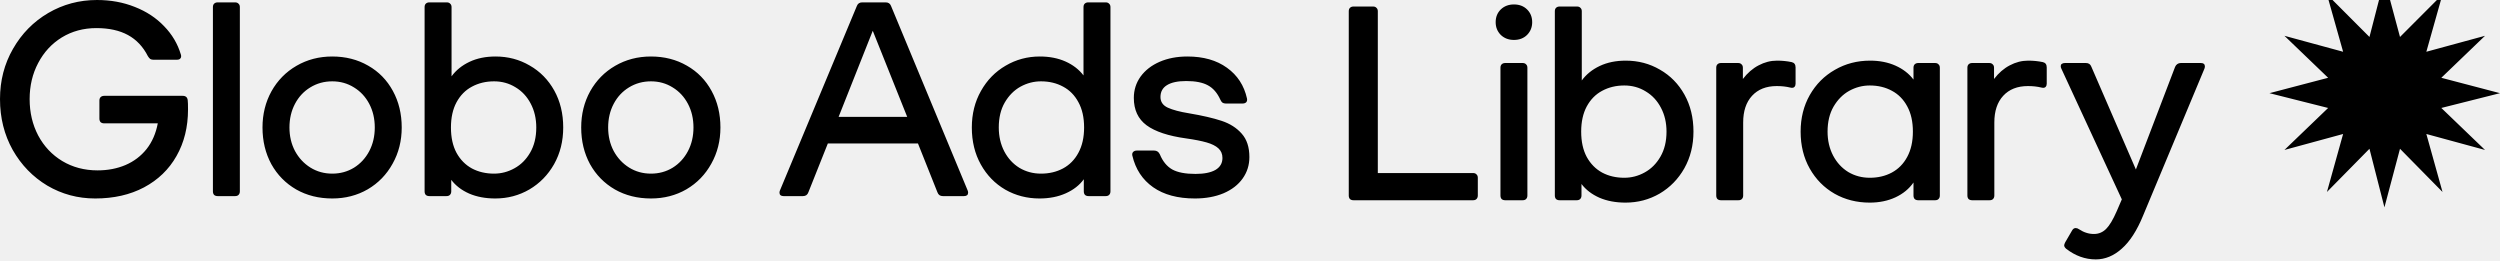
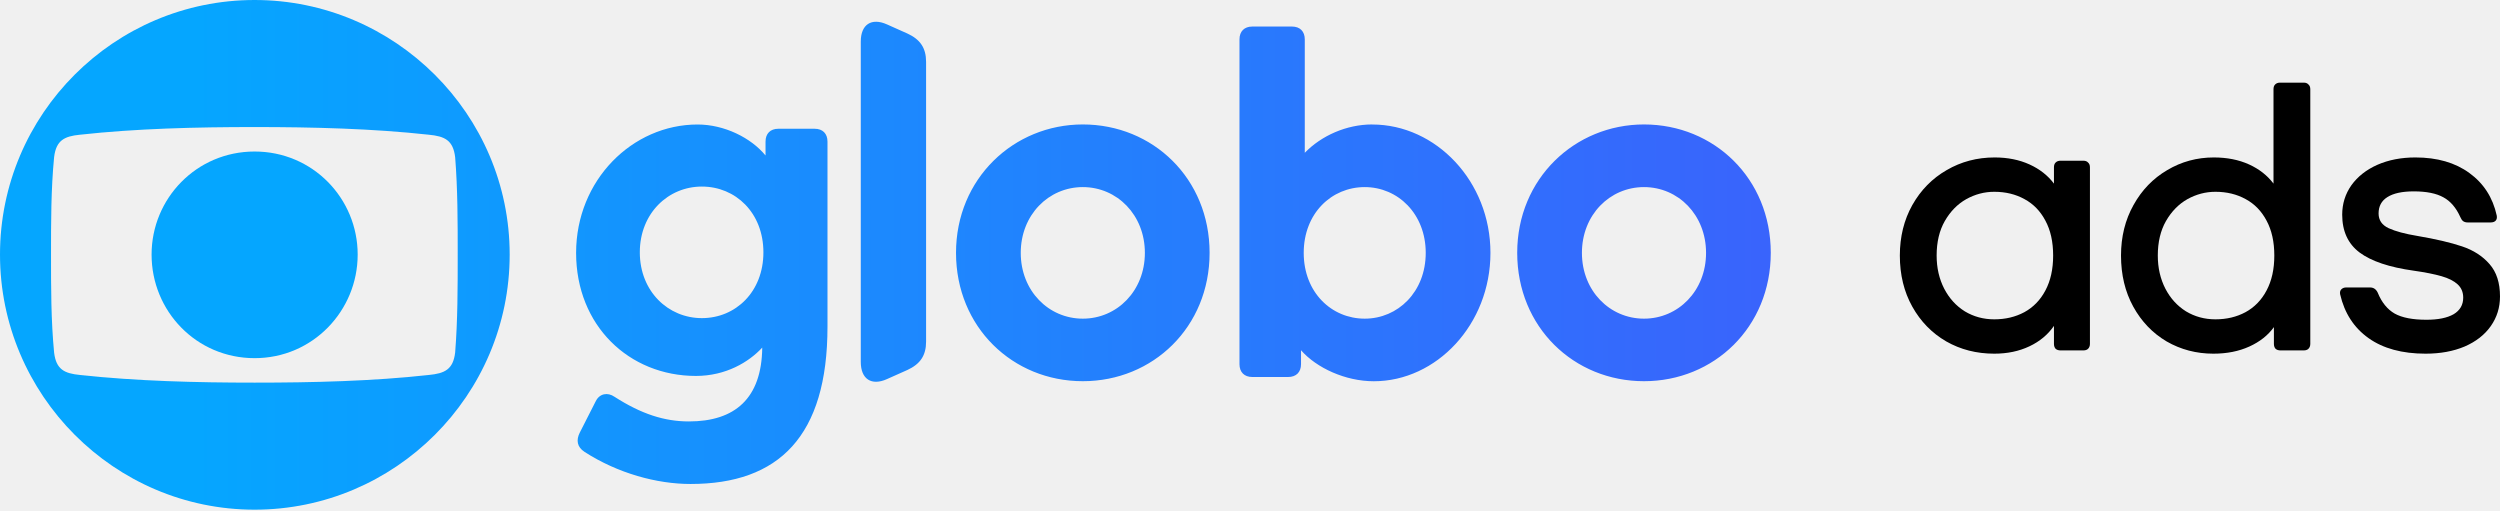
- <svg xmlns="http://www.w3.org/2000/svg" width="192" height="20" viewBox="0 0 192 20" fill="none">
-   <g clip-path="url(#clip0_381_66)">
-     <path d="M7.312 15.243C5.978 15.243 4.752 14.913 3.633 14.255C2.522 13.588 1.636 12.676 0.977 11.517C0.326 10.351 0 9.049 0 7.61C0 6.194 0.333 4.907 1 3.748C1.667 2.582 2.568 1.666 3.702 1C4.844 0.333 6.093 7.4277e-05 7.45 7.4277e-05C8.5 7.4277e-05 9.47 0.178 10.359 0.534C11.248 0.882 11.995 1.374 12.601 2.01C13.214 2.639 13.643 3.362 13.888 4.18C13.904 4.218 13.911 4.267 13.911 4.328C13.911 4.403 13.881 4.468 13.819 4.521C13.766 4.566 13.689 4.589 13.589 4.589H11.796C11.696 4.589 11.612 4.57 11.543 4.532C11.482 4.487 11.42 4.415 11.359 4.316C10.991 3.589 10.481 3.048 9.83 2.692C9.178 2.336 8.37 2.158 7.404 2.158C6.415 2.158 5.53 2.397 4.748 2.874C3.974 3.351 3.369 4.006 2.932 4.839C2.495 5.664 2.276 6.588 2.276 7.61C2.276 8.64 2.495 9.571 2.932 10.404C3.376 11.237 3.993 11.892 4.783 12.369C5.58 12.846 6.484 13.085 7.496 13.085C8.278 13.085 8.991 12.948 9.634 12.676C10.286 12.396 10.826 11.987 11.256 11.449C11.685 10.904 11.972 10.245 12.118 9.473H8.002C7.887 9.473 7.795 9.443 7.726 9.382C7.665 9.314 7.634 9.223 7.634 9.109V7.724C7.634 7.61 7.665 7.523 7.726 7.462C7.795 7.394 7.887 7.36 8.002 7.36H14.026C14.264 7.36 14.394 7.474 14.417 7.701C14.433 7.822 14.44 8.057 14.44 8.405C14.44 9.753 14.145 10.946 13.555 11.983C12.973 13.013 12.141 13.815 11.06 14.391C9.987 14.959 8.738 15.243 7.312 15.243ZM16.72 15.061C16.605 15.061 16.513 15.031 16.444 14.97C16.382 14.902 16.352 14.811 16.352 14.698V0.545C16.352 0.432 16.382 0.345 16.444 0.284C16.513 0.216 16.605 0.182 16.72 0.182H18.053C18.168 0.182 18.256 0.216 18.318 0.284C18.387 0.345 18.421 0.432 18.421 0.545V14.698C18.421 14.811 18.387 14.902 18.318 14.97C18.256 15.031 18.168 15.061 18.053 15.061H16.72ZM25.518 15.243C24.483 15.243 23.56 15.012 22.747 14.55C21.935 14.08 21.299 13.433 20.839 12.608C20.387 11.775 20.16 10.836 20.16 9.791C20.16 8.769 20.39 7.841 20.85 7.008C21.318 6.175 21.958 5.524 22.77 5.054C23.59 4.577 24.506 4.339 25.518 4.339C26.545 4.339 27.465 4.574 28.277 5.043C29.09 5.505 29.722 6.152 30.174 6.985C30.626 7.811 30.852 8.746 30.852 9.791C30.852 10.813 30.619 11.741 30.151 12.574C29.691 13.406 29.055 14.062 28.243 14.539C27.43 15.008 26.522 15.243 25.518 15.243ZM22.23 9.791C22.23 10.457 22.372 11.059 22.655 11.597C22.946 12.134 23.341 12.558 23.839 12.869C24.338 13.179 24.897 13.335 25.518 13.335C26.131 13.335 26.687 13.183 27.185 12.88C27.683 12.57 28.074 12.146 28.358 11.608C28.641 11.07 28.783 10.465 28.783 9.791C28.783 9.117 28.641 8.511 28.358 7.974C28.074 7.436 27.683 7.016 27.185 6.713C26.687 6.402 26.131 6.247 25.518 6.247C24.897 6.247 24.334 6.402 23.828 6.713C23.33 7.016 22.939 7.436 22.655 7.974C22.372 8.511 22.23 9.117 22.23 9.791ZM38.036 15.243C37.285 15.243 36.618 15.118 36.035 14.868C35.453 14.611 34.993 14.258 34.656 13.812V14.698C34.656 14.811 34.621 14.902 34.552 14.97C34.491 15.031 34.403 15.061 34.288 15.061H32.977C32.862 15.061 32.77 15.031 32.701 14.97C32.64 14.902 32.609 14.811 32.609 14.698V0.545C32.609 0.432 32.64 0.345 32.701 0.284C32.77 0.216 32.862 0.182 32.977 0.182H34.311C34.426 0.182 34.514 0.216 34.575 0.284C34.644 0.345 34.679 0.432 34.679 0.545V5.861C35.023 5.391 35.483 5.02 36.058 4.748C36.633 4.475 37.3 4.339 38.059 4.339C39.017 4.339 39.891 4.57 40.68 5.032C41.477 5.486 42.106 6.126 42.566 6.951C43.025 7.777 43.255 8.723 43.255 9.791C43.255 10.836 43.022 11.775 42.554 12.608C42.087 13.433 41.454 14.08 40.657 14.55C39.86 15.012 38.986 15.243 38.036 15.243ZM34.633 9.791C34.633 10.556 34.774 11.203 35.058 11.733C35.349 12.263 35.744 12.664 36.242 12.937C36.74 13.202 37.307 13.335 37.944 13.335C38.496 13.335 39.017 13.198 39.507 12.926C40.006 12.653 40.408 12.252 40.715 11.722C41.029 11.184 41.186 10.54 41.186 9.791C41.186 9.109 41.044 8.5 40.761 7.962C40.477 7.417 40.086 6.997 39.588 6.701C39.097 6.399 38.549 6.247 37.944 6.247C37.315 6.247 36.748 6.383 36.242 6.656C35.744 6.921 35.349 7.322 35.058 7.86C34.774 8.39 34.633 9.034 34.633 9.791ZM49.994 15.243C48.959 15.243 48.036 15.012 47.223 14.55C46.411 14.08 45.775 13.433 45.315 12.608C44.862 11.775 44.636 10.836 44.636 9.791C44.636 8.769 44.866 7.841 45.326 7.008C45.794 6.175 46.434 5.524 47.246 5.054C48.066 4.577 48.982 4.339 49.994 4.339C51.021 4.339 51.941 4.574 52.753 5.043C53.566 5.505 54.198 6.152 54.65 6.985C55.103 7.811 55.329 8.746 55.329 9.791C55.329 10.813 55.095 11.741 54.627 12.574C54.167 13.406 53.531 14.062 52.719 14.539C51.906 15.008 50.998 15.243 49.994 15.243ZM46.706 9.791C46.706 10.457 46.848 11.059 47.131 11.597C47.423 12.134 47.817 12.558 48.316 12.869C48.814 13.179 49.373 13.335 49.994 13.335C50.607 13.335 51.163 13.183 51.661 12.88C52.159 12.57 52.55 12.146 52.834 11.608C53.117 11.07 53.259 10.465 53.259 9.791C53.259 9.117 53.117 8.511 52.834 7.974C52.55 7.436 52.159 7.016 51.661 6.713C51.163 6.402 50.607 6.247 49.994 6.247C49.373 6.247 48.81 6.402 48.304 6.713C47.806 7.016 47.415 7.436 47.131 7.974C46.848 8.511 46.706 9.117 46.706 9.791ZM60.175 15.061C60.076 15.061 59.999 15.038 59.945 14.993C59.892 14.947 59.865 14.883 59.865 14.8C59.865 14.739 59.876 14.682 59.899 14.629L65.809 0.454C65.878 0.273 66.016 0.182 66.223 0.182H68.016C68.223 0.182 68.361 0.273 68.43 0.454L74.317 14.629C74.34 14.682 74.351 14.739 74.351 14.8C74.351 14.883 74.324 14.947 74.271 14.993C74.217 15.038 74.14 15.061 74.041 15.061H72.408C72.201 15.061 72.063 14.963 71.994 14.766L70.5 11.018H63.578L62.084 14.766C62.015 14.963 61.877 15.061 61.67 15.061H60.175ZM69.672 8.973L67.028 2.363L64.406 8.973H69.672ZM79.833 15.243C78.875 15.243 77.997 15.016 77.2 14.561C76.411 14.099 75.786 13.456 75.326 12.63C74.866 11.805 74.636 10.858 74.636 9.791C74.636 8.746 74.87 7.811 75.338 6.985C75.805 6.152 76.438 5.505 77.235 5.043C78.032 4.574 78.906 4.339 79.856 4.339C80.6 4.339 81.259 4.468 81.834 4.725C82.408 4.983 82.868 5.338 83.213 5.793V0.545C83.213 0.432 83.244 0.345 83.305 0.284C83.374 0.216 83.466 0.182 83.581 0.182H84.915C85.03 0.182 85.118 0.216 85.179 0.284C85.248 0.345 85.283 0.432 85.283 0.545V14.698C85.283 14.811 85.248 14.902 85.179 14.97C85.118 15.031 85.03 15.061 84.915 15.061H83.604C83.489 15.061 83.397 15.031 83.328 14.97C83.267 14.902 83.236 14.811 83.236 14.698V13.766C82.907 14.22 82.447 14.58 81.856 14.845C81.266 15.11 80.592 15.243 79.833 15.243ZM76.706 9.791C76.706 10.472 76.848 11.086 77.131 11.631C77.415 12.168 77.802 12.589 78.293 12.892C78.791 13.187 79.343 13.335 79.948 13.335C80.576 13.335 81.14 13.202 81.638 12.937C82.144 12.664 82.539 12.263 82.822 11.733C83.114 11.195 83.259 10.548 83.259 9.791C83.259 9.026 83.114 8.379 82.822 7.849C82.539 7.319 82.148 6.921 81.65 6.656C81.151 6.383 80.584 6.247 79.948 6.247C79.396 6.247 78.871 6.383 78.373 6.656C77.882 6.929 77.48 7.334 77.166 7.871C76.859 8.401 76.706 9.041 76.706 9.791ZM91.768 15.243C90.45 15.243 89.381 14.955 88.561 14.38C87.74 13.804 87.208 12.994 86.963 11.949C86.94 11.835 86.959 11.744 87.02 11.676C87.089 11.601 87.185 11.563 87.308 11.563H88.641C88.841 11.563 88.986 11.661 89.078 11.858C89.3 12.396 89.618 12.782 90.032 13.017C90.446 13.244 91.04 13.357 91.814 13.357C92.474 13.357 92.983 13.255 93.344 13.051C93.704 12.839 93.884 12.532 93.884 12.131C93.884 11.828 93.78 11.582 93.573 11.392C93.367 11.203 93.064 11.052 92.665 10.938C92.267 10.824 91.745 10.722 91.102 10.631C89.73 10.442 88.714 10.105 88.055 9.62C87.403 9.136 87.078 8.435 87.078 7.519C87.078 6.913 87.25 6.368 87.595 5.884C87.948 5.399 88.434 5.02 89.055 4.748C89.683 4.475 90.396 4.339 91.194 4.339C92.42 4.339 93.432 4.627 94.229 5.202C95.034 5.778 95.547 6.565 95.769 7.565C95.792 7.686 95.773 7.78 95.712 7.849C95.65 7.917 95.555 7.951 95.424 7.951H94.137C94.037 7.951 93.953 7.928 93.884 7.883C93.823 7.837 93.769 7.761 93.723 7.655C93.485 7.133 93.167 6.766 92.769 6.554C92.37 6.334 91.814 6.224 91.102 6.224C90.45 6.224 89.956 6.33 89.618 6.542C89.289 6.747 89.124 7.05 89.124 7.451C89.124 7.822 89.312 8.095 89.687 8.269C90.071 8.443 90.611 8.587 91.308 8.7C92.343 8.875 93.179 9.068 93.815 9.28C94.459 9.492 94.976 9.821 95.367 10.268C95.758 10.707 95.953 11.305 95.953 12.062C95.953 12.676 95.781 13.225 95.436 13.709C95.091 14.194 94.6 14.573 93.964 14.845C93.328 15.11 92.596 15.243 91.768 15.243ZM103.953 15.379C103.838 15.379 103.746 15.349 103.677 15.288C103.616 15.22 103.585 15.129 103.585 15.015V0.863C103.585 0.75 103.616 0.663 103.677 0.602C103.746 0.534 103.838 0.5 103.953 0.5H105.448C105.563 0.5 105.651 0.534 105.712 0.602C105.781 0.663 105.816 0.75 105.816 0.863V13.289H113.128C113.243 13.289 113.331 13.323 113.392 13.391C113.461 13.452 113.496 13.539 113.496 13.652V15.015C113.496 15.129 113.461 15.22 113.392 15.288C113.331 15.349 113.243 15.379 113.128 15.379H103.953ZM115.603 15.379C115.488 15.379 115.396 15.349 115.327 15.288C115.266 15.22 115.235 15.129 115.235 15.015V5.202C115.235 5.088 115.266 5.001 115.327 4.941C115.396 4.873 115.488 4.839 115.603 4.839H116.937C117.052 4.839 117.14 4.873 117.201 4.941C117.27 5.001 117.304 5.088 117.304 5.202V15.015C117.304 15.129 117.27 15.22 117.201 15.288C117.14 15.349 117.052 15.379 116.937 15.379H115.603ZM116.27 3.067C115.864 3.067 115.526 2.938 115.258 2.68C114.997 2.415 114.867 2.09 114.867 1.704C114.867 1.31 114.997 0.984 115.258 0.727C115.526 0.469 115.864 0.341 116.27 0.341C116.684 0.341 117.021 0.469 117.281 0.727C117.542 0.984 117.672 1.31 117.672 1.704C117.672 2.09 117.542 2.415 117.281 2.68C117.021 2.938 116.684 3.067 116.27 3.067ZM124.838 15.561C124.087 15.561 123.42 15.436 122.838 15.186C122.255 14.928 121.795 14.576 121.458 14.13V15.015C121.458 15.129 121.424 15.22 121.355 15.288C121.293 15.349 121.205 15.379 121.09 15.379H119.78C119.665 15.379 119.573 15.349 119.504 15.288C119.442 15.22 119.412 15.129 119.412 15.015V0.863C119.412 0.75 119.442 0.663 119.504 0.602C119.573 0.534 119.665 0.5 119.78 0.5H121.113C121.228 0.5 121.316 0.534 121.378 0.602C121.447 0.663 121.481 0.75 121.481 0.863V6.179C121.826 5.709 122.286 5.338 122.861 5.066C123.436 4.793 124.102 4.657 124.861 4.657C125.819 4.657 126.693 4.888 127.483 5.35C128.28 5.804 128.908 6.444 129.368 7.269C129.828 8.095 130.058 9.041 130.058 10.109C130.058 11.154 129.824 12.093 129.357 12.926C128.889 13.751 128.257 14.398 127.46 14.868C126.663 15.33 125.789 15.561 124.838 15.561ZM121.435 10.109C121.435 10.874 121.577 11.521 121.86 12.051C122.152 12.581 122.547 12.982 123.045 13.255C123.543 13.52 124.11 13.652 124.746 13.652C125.298 13.652 125.819 13.516 126.31 13.244C126.808 12.971 127.21 12.57 127.517 12.04C127.831 11.502 127.988 10.858 127.988 10.109C127.988 9.427 127.847 8.818 127.563 8.28C127.279 7.735 126.889 7.315 126.39 7.019C125.9 6.716 125.352 6.565 124.746 6.565C124.118 6.565 123.551 6.701 123.045 6.974C122.547 7.239 122.152 7.64 121.86 8.178C121.577 8.708 121.435 9.352 121.435 10.109ZM132.175 15.379C132.06 15.379 131.968 15.349 131.899 15.288C131.838 15.22 131.807 15.129 131.807 15.015V5.202C131.807 5.088 131.838 5.001 131.899 4.941C131.968 4.873 132.06 4.839 132.175 4.839H133.485C133.6 4.839 133.689 4.873 133.75 4.941C133.819 5.001 133.853 5.088 133.853 5.202V6.065C134.206 5.603 134.608 5.255 135.06 5.02C135.513 4.778 135.984 4.657 136.475 4.657C136.866 4.657 137.241 4.695 137.601 4.77C137.801 4.816 137.9 4.952 137.9 5.179V6.429C137.9 6.527 137.874 6.607 137.82 6.667C137.774 6.72 137.709 6.747 137.624 6.747C137.594 6.747 137.548 6.739 137.486 6.724C137.18 6.648 136.835 6.61 136.452 6.61C135.647 6.61 135.015 6.86 134.555 7.36C134.103 7.852 133.876 8.534 133.876 9.405V15.015C133.876 15.129 133.842 15.22 133.773 15.288C133.712 15.349 133.623 15.379 133.508 15.379H132.175ZM143.599 15.561C142.603 15.561 141.702 15.334 140.898 14.879C140.093 14.417 139.457 13.774 138.989 12.948C138.522 12.123 138.288 11.176 138.288 10.109C138.288 9.064 138.522 8.129 138.989 7.303C139.464 6.47 140.108 5.823 140.921 5.361C141.733 4.891 142.634 4.657 143.622 4.657C144.351 4.657 145.002 4.786 145.577 5.043C146.152 5.3 146.612 5.656 146.956 6.111V5.202C146.956 5.088 146.987 5.001 147.048 4.941C147.117 4.873 147.209 4.839 147.324 4.839H148.612C148.727 4.839 148.815 4.873 148.876 4.941C148.945 5.001 148.98 5.088 148.98 5.202V15.015C148.98 15.129 148.945 15.22 148.876 15.288C148.815 15.349 148.727 15.379 148.612 15.379H147.324C147.209 15.379 147.117 15.349 147.048 15.288C146.987 15.22 146.956 15.129 146.956 15.015V14.016C146.619 14.501 146.159 14.879 145.577 15.152C144.994 15.424 144.335 15.561 143.599 15.561ZM140.357 10.109C140.357 10.79 140.499 11.404 140.783 11.949C141.066 12.486 141.453 12.907 141.944 13.21C142.442 13.505 142.994 13.652 143.599 13.652C144.228 13.652 144.791 13.52 145.289 13.255C145.795 12.982 146.19 12.581 146.474 12.051C146.765 11.513 146.91 10.866 146.91 10.109C146.91 9.344 146.765 8.696 146.474 8.166C146.19 7.636 145.799 7.239 145.301 6.974C144.803 6.701 144.236 6.565 143.599 6.565C143.047 6.565 142.522 6.701 142.024 6.974C141.534 7.246 141.131 7.652 140.817 8.189C140.511 8.719 140.357 9.359 140.357 10.109ZM151.464 15.379C151.349 15.379 151.257 15.349 151.188 15.288C151.126 15.22 151.096 15.129 151.096 15.015V5.202C151.096 5.088 151.126 5.001 151.188 4.941C151.257 4.873 151.349 4.839 151.464 4.839H152.774C152.889 4.839 152.977 4.873 153.039 4.941C153.108 5.001 153.142 5.088 153.142 5.202V6.065C153.495 5.603 153.897 5.255 154.349 5.02C154.802 4.778 155.273 4.657 155.764 4.657C156.154 4.657 156.53 4.695 156.89 4.77C157.09 4.816 157.189 4.952 157.189 5.179V6.429C157.189 6.527 157.162 6.607 157.109 6.667C157.063 6.72 156.998 6.747 156.913 6.747C156.883 6.747 156.837 6.739 156.775 6.724C156.469 6.648 156.124 6.61 155.741 6.61C154.936 6.61 154.303 6.86 153.844 7.36C153.391 7.852 153.165 8.534 153.165 9.405V15.015C153.165 15.129 153.131 15.22 153.062 15.288C153 15.349 152.912 15.379 152.797 15.379H151.464ZM160.955 19.922C160.143 19.922 159.384 19.65 158.679 19.104C158.579 19.014 158.529 18.927 158.529 18.843C158.529 18.79 158.556 18.711 158.61 18.605L159.139 17.696C159.208 17.575 159.299 17.514 159.414 17.514C159.499 17.514 159.583 17.544 159.667 17.605C159.867 17.734 160.054 17.825 160.231 17.878C160.407 17.938 160.602 17.969 160.817 17.969C161.177 17.969 161.488 17.84 161.748 17.582C162.009 17.325 162.281 16.871 162.565 16.219L162.956 15.311L158.311 5.27C158.28 5.21 158.265 5.145 158.265 5.077C158.265 5.001 158.291 4.945 158.345 4.907C158.406 4.861 158.487 4.839 158.587 4.839H160.196C160.403 4.839 160.541 4.929 160.61 5.111L164.036 13.016L167.048 5.134C167.087 5.043 167.144 4.971 167.221 4.918C167.298 4.865 167.386 4.839 167.485 4.839H169.026C169.126 4.839 169.202 4.861 169.256 4.907C169.31 4.952 169.336 5.016 169.336 5.1C169.336 5.145 169.325 5.202 169.302 5.27L164.588 16.56C164.12 17.703 163.576 18.548 162.956 19.093C162.342 19.646 161.675 19.922 160.955 19.922ZM183.124 15.924L181.975 11.426L178.709 14.743L179.951 10.29L175.444 11.517L178.801 8.291L174.295 7.156L178.801 5.974L175.444 2.749L179.951 3.975L178.709 -0.432L181.975 2.839L183.124 -1.613L184.32 2.839L187.585 -0.432L186.343 3.975L190.85 2.749L187.493 5.974L192 7.156L187.493 8.291L190.85 11.517L186.343 10.29L187.585 14.743L184.32 11.426L183.124 15.924Z" fill="black" />
+ <svg xmlns="http://www.w3.org/2000/svg" width="240" height="49" viewBox="0 0 240 49" fill="none">
+   <g clip-path="url(#clip0_382_55)">
+     <path d="M24.444 0C10.973 0 0 10.968 0 24.439C0 37.91 10.968 48.929 24.439 48.929C37.91 48.929 48.929 37.961 48.929 24.439C48.929 10.968 37.91 0 24.439 0H24.444ZM41.147 35.999C35.81 36.59 30.025 36.733 24.444 36.733C18.863 36.733 13.084 36.585 7.691 35.999C6.172 35.851 5.387 35.464 5.194 33.843C4.898 30.759 4.898 27.62 4.898 24.439C4.898 21.259 4.898 18.17 5.194 15.087C5.392 13.471 6.172 13.078 7.691 12.931C13.078 12.339 18.858 12.197 24.444 12.197C30.03 12.197 35.805 12.345 41.147 12.931C42.711 13.078 43.496 13.466 43.695 15.087C43.94 18.17 43.94 21.31 43.94 24.439C43.94 27.569 43.94 30.759 43.695 33.843C43.501 35.459 42.716 35.851 41.147 35.999Z" fill="url(#paint0_linear_382_55)" />
+     <path d="M14.552 24.439C14.552 19.052 18.863 14.546 24.444 14.546C30.026 14.546 34.337 19.052 34.337 24.439C34.337 29.827 30.03 34.383 24.444 34.383C18.858 34.383 14.552 29.878 14.552 24.439Z" fill="url(#paint1_linear_382_55)" />
+     <path d="M157.823 30.591C154.536 30.591 151.865 27.92 151.865 24.276C151.865 20.632 154.536 17.961 157.823 17.961C161.11 17.961 163.781 20.632 163.781 24.276C163.781 27.92 161.11 30.591 157.823 30.591ZM131.014 30.591C127.828 30.591 125.157 28.073 125.157 24.276C125.157 20.479 127.828 17.961 131.014 17.961C134.199 17.961 136.87 20.53 136.87 24.276C136.87 28.022 134.199 30.591 131.014 30.591ZM103.95 30.591C100.662 30.591 97.992 27.92 97.992 24.276C97.992 20.632 100.662 17.961 103.95 17.961C107.237 17.961 109.908 20.632 109.908 24.276C109.908 27.92 107.237 30.591 103.95 30.591ZM67.38 30.54C64.144 30.54 61.422 27.971 61.422 24.225C61.422 20.479 64.144 17.91 67.38 17.91C70.617 17.91 73.287 20.428 73.287 24.225C73.287 28.022 70.617 30.54 67.38 30.54ZM157.823 11.947C151.197 11.947 145.652 17.135 145.652 24.271C145.652 31.407 151.095 36.595 157.823 36.595C164.551 36.595 169.994 31.407 169.994 24.271C169.994 17.135 164.551 11.947 157.823 11.947ZM103.95 11.947C97.324 11.947 91.778 17.135 91.778 24.271C91.778 31.407 97.222 36.595 103.95 36.595C110.677 36.595 116.121 31.407 116.121 24.271C116.121 17.135 110.677 11.947 103.95 11.947ZM74.725 12.36C73.955 12.36 73.491 12.823 73.491 13.593V14.928C72.105 13.231 69.536 11.952 66.967 11.952C60.703 11.952 55.306 17.293 55.306 24.276C55.306 31.259 60.392 36.09 66.809 36.09C69.684 36.09 71.896 34.755 73.175 33.369C73.124 38.246 70.555 40.458 66.136 40.458C63.772 40.458 61.565 39.74 58.996 38.093C58.328 37.63 57.559 37.783 57.197 38.506L55.657 41.534C55.295 42.252 55.397 42.92 56.121 43.384C59.307 45.438 63.058 46.462 66.289 46.462C74.765 46.462 79.439 41.891 79.439 31.361V13.593C79.439 12.823 78.975 12.36 78.206 12.36H74.714H74.725ZM131.732 11.947C129.266 11.947 126.855 13.022 125.259 14.668V3.782C125.259 3.012 124.796 2.548 124.026 2.548H120.224C119.454 2.548 118.99 3.012 118.99 3.782V34.959C118.99 35.729 119.454 36.192 120.224 36.192H123.664C124.434 36.192 124.898 35.729 124.898 34.959V33.624C126.386 35.321 129.158 36.6 131.885 36.6C137.894 36.6 143.083 31.157 143.083 24.276C143.083 17.395 137.843 11.952 131.732 11.952V11.947ZM85.153 2.344C83.664 1.677 82.635 2.344 82.635 3.986V34.75C82.635 36.391 83.659 37.064 85.153 36.391L87.105 35.52C88.338 34.954 88.904 34.133 88.904 32.798V5.938C88.904 4.602 88.338 3.782 87.105 3.216L85.153 2.344Z" fill="url(#paint2_linear_382_55)" />
+     <path d="M191.45 33.953C189.75 33.953 188.212 33.56 186.839 32.776C185.465 31.978 184.38 30.866 183.582 29.44C182.784 28.014 182.385 26.379 182.385 24.534C182.385 22.729 182.784 21.113 183.582 19.687C184.393 18.248 185.491 17.13 186.878 16.332C188.265 15.521 189.802 15.115 191.49 15.115C192.732 15.115 193.844 15.338 194.825 15.782C195.807 16.227 196.591 16.842 197.18 17.627V16.057C197.18 15.861 197.232 15.71 197.337 15.606C197.455 15.488 197.612 15.429 197.808 15.429H200.006C200.202 15.429 200.352 15.488 200.457 15.606C200.575 15.71 200.634 15.861 200.634 16.057V33.011C200.634 33.207 200.575 33.364 200.457 33.482C200.352 33.587 200.202 33.639 200.006 33.639H197.808C197.612 33.639 197.455 33.587 197.337 33.482C197.232 33.364 197.18 33.207 197.18 33.011V31.284C196.604 32.121 195.82 32.776 194.825 33.246C193.831 33.718 192.706 33.953 191.45 33.953ZM185.917 24.534C185.917 25.711 186.159 26.771 186.643 27.713C187.127 28.642 187.787 29.368 188.625 29.891C189.475 30.401 190.417 30.656 191.45 30.656C192.523 30.656 193.484 30.427 194.335 29.97C195.198 29.499 195.872 28.805 196.356 27.89C196.853 26.961 197.102 25.842 197.102 24.534C197.102 23.213 196.853 22.094 196.356 21.179C195.872 20.263 195.205 19.576 194.354 19.118C193.504 18.647 192.536 18.412 191.45 18.412C190.508 18.412 189.612 18.647 188.762 19.118C187.925 19.589 187.238 20.289 186.702 21.218C186.178 22.134 185.917 23.239 185.917 24.534Z" fill="black" />
+     <path d="M212.486 33.953C210.851 33.953 209.353 33.56 207.993 32.776C206.645 31.978 205.579 30.866 204.794 29.44C204.009 28.014 203.617 26.379 203.617 24.534C203.617 22.729 204.016 21.113 204.814 19.687C205.612 18.248 206.691 17.13 208.052 16.332C209.412 15.521 210.904 15.115 212.526 15.115C213.795 15.115 214.92 15.338 215.901 15.782C216.882 16.227 217.667 16.842 218.256 17.627V8.561C218.256 8.365 218.308 8.214 218.413 8.11C218.53 7.992 218.687 7.933 218.883 7.933H221.16C221.356 7.933 221.506 7.992 221.611 8.11C221.729 8.214 221.788 8.365 221.788 8.561V33.011C221.788 33.207 221.729 33.364 221.611 33.482C221.506 33.587 221.356 33.639 221.16 33.639H218.923C218.726 33.639 218.57 33.587 218.452 33.482C218.347 33.364 218.295 33.207 218.295 33.011V31.402C217.732 32.187 216.947 32.808 215.94 33.266C214.933 33.724 213.782 33.953 212.486 33.953ZM207.149 24.534C207.149 25.711 207.391 26.771 207.875 27.713C208.359 28.642 209.02 29.368 209.857 29.891C210.707 30.401 211.649 30.656 212.683 30.656C213.755 30.656 214.717 30.427 215.567 29.97C216.431 29.499 217.104 28.805 217.588 27.89C218.085 26.961 218.334 25.842 218.334 24.534C218.334 23.213 218.085 22.094 217.588 21.179C217.104 20.263 216.437 19.576 215.587 19.118C214.737 18.647 213.768 18.412 212.683 18.412C211.741 18.412 210.845 18.647 209.994 19.118C209.157 19.589 208.47 20.289 207.934 21.218C207.411 22.134 207.149 23.239 207.149 24.534Z" fill="black" />
+     <path d="M232.857 33.953C230.607 33.953 228.782 33.456 227.383 32.462C225.983 31.467 225.074 30.068 224.655 28.262C224.616 28.066 224.648 27.909 224.753 27.791C224.871 27.661 225.034 27.595 225.244 27.595H227.52C227.86 27.595 228.109 27.765 228.266 28.105C228.645 29.034 229.188 29.701 229.894 30.107C230.601 30.499 231.615 30.696 232.936 30.696C234.061 30.696 234.931 30.519 235.546 30.166C236.16 29.799 236.468 29.27 236.468 28.576C236.468 28.053 236.291 27.628 235.938 27.301C235.585 26.974 235.068 26.712 234.388 26.516C233.708 26.32 232.818 26.143 231.719 25.986C229.378 25.659 227.644 25.077 226.519 24.24C225.407 23.402 224.851 22.192 224.851 20.61C224.851 19.563 225.146 18.621 225.734 17.784C226.336 16.947 227.167 16.293 228.226 15.822C229.299 15.351 230.516 15.115 231.876 15.115C233.969 15.115 235.696 15.612 237.057 16.607C238.43 17.601 239.307 18.961 239.686 20.688C239.725 20.897 239.693 21.061 239.588 21.179C239.483 21.296 239.32 21.355 239.097 21.355H236.9C236.73 21.355 236.586 21.316 236.468 21.237C236.363 21.159 236.272 21.028 236.193 20.845C235.788 19.942 235.245 19.308 234.565 18.942C233.884 18.562 232.936 18.372 231.719 18.372C230.607 18.372 229.763 18.556 229.188 18.922C228.625 19.275 228.344 19.798 228.344 20.492C228.344 21.133 228.665 21.604 229.306 21.905C229.96 22.206 230.882 22.454 232.072 22.65C233.838 22.951 235.264 23.285 236.35 23.651C237.449 24.017 238.332 24.586 238.999 25.358C239.666 26.117 240 27.15 240 28.459C240 29.518 239.706 30.467 239.117 31.304C238.528 32.141 237.691 32.795 236.605 33.266C235.519 33.724 234.27 33.953 232.857 33.953Z" fill="black" />
  </g>
  <defs>
-     <clipPath id="clip0_381_66">
-       <rect width="192" height="20" fill="white" />
+     <linearGradient id="paint0_linear_382_55" x1="397.76" y1="24.276" x2="18.414" y2="24.276" gradientUnits="userSpaceOnUse">
+       <stop stop-color="#8800F8" />
+       <stop offset="1" stop-color="#05A6FF" />
+     </linearGradient>
+     <linearGradient id="paint1_linear_382_55" x1="1381.92" y1="24.465" x2="63.975" y2="24.465" gradientUnits="userSpaceOnUse">
+       <stop stop-color="#8800F8" />
+       <stop offset="1" stop-color="#05A6FF" />
+     </linearGradient>
+     <linearGradient id="paint2_linear_382_55" x1="397.76" y1="24.276" x2="18.414" y2="24.276" gradientUnits="userSpaceOnUse">
+       <stop stop-color="#8800F8" />
+       <stop offset="1" stop-color="#05A6FF" />
+     </linearGradient>
+     <clipPath id="clip0_382_55">
+       <rect width="240" height="49" fill="white" />
    </clipPath>
  </defs>
</svg>
